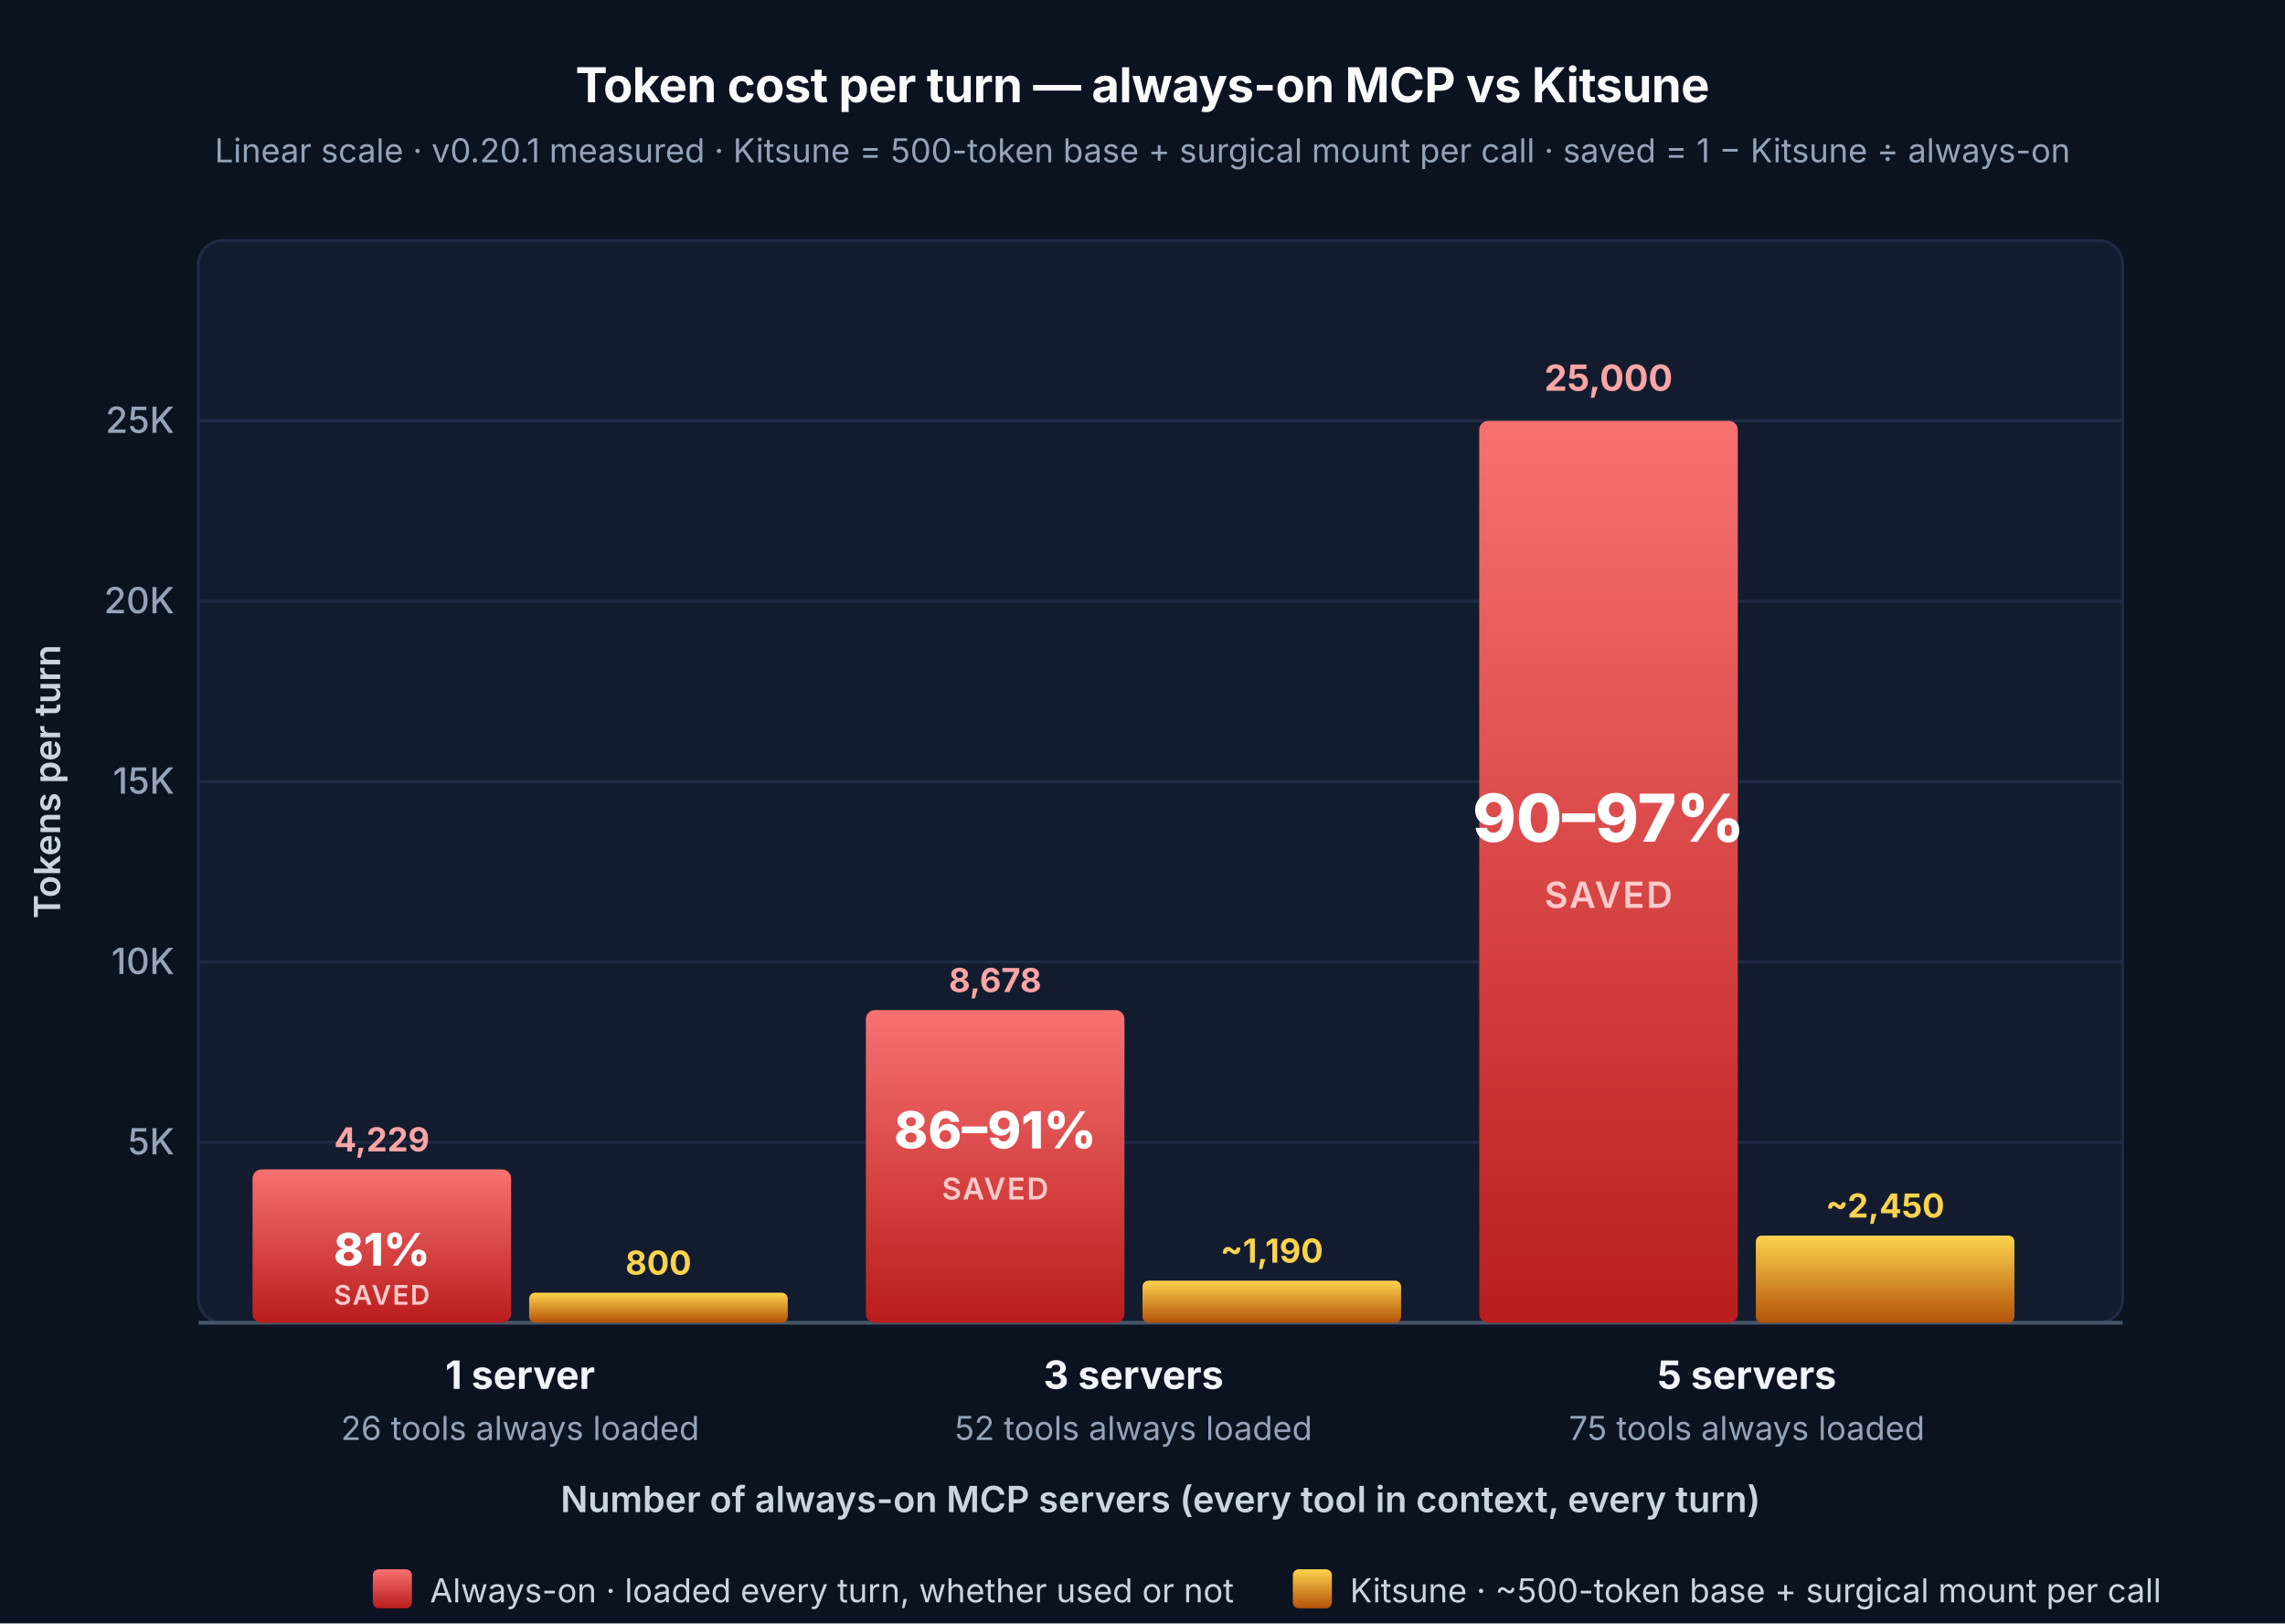
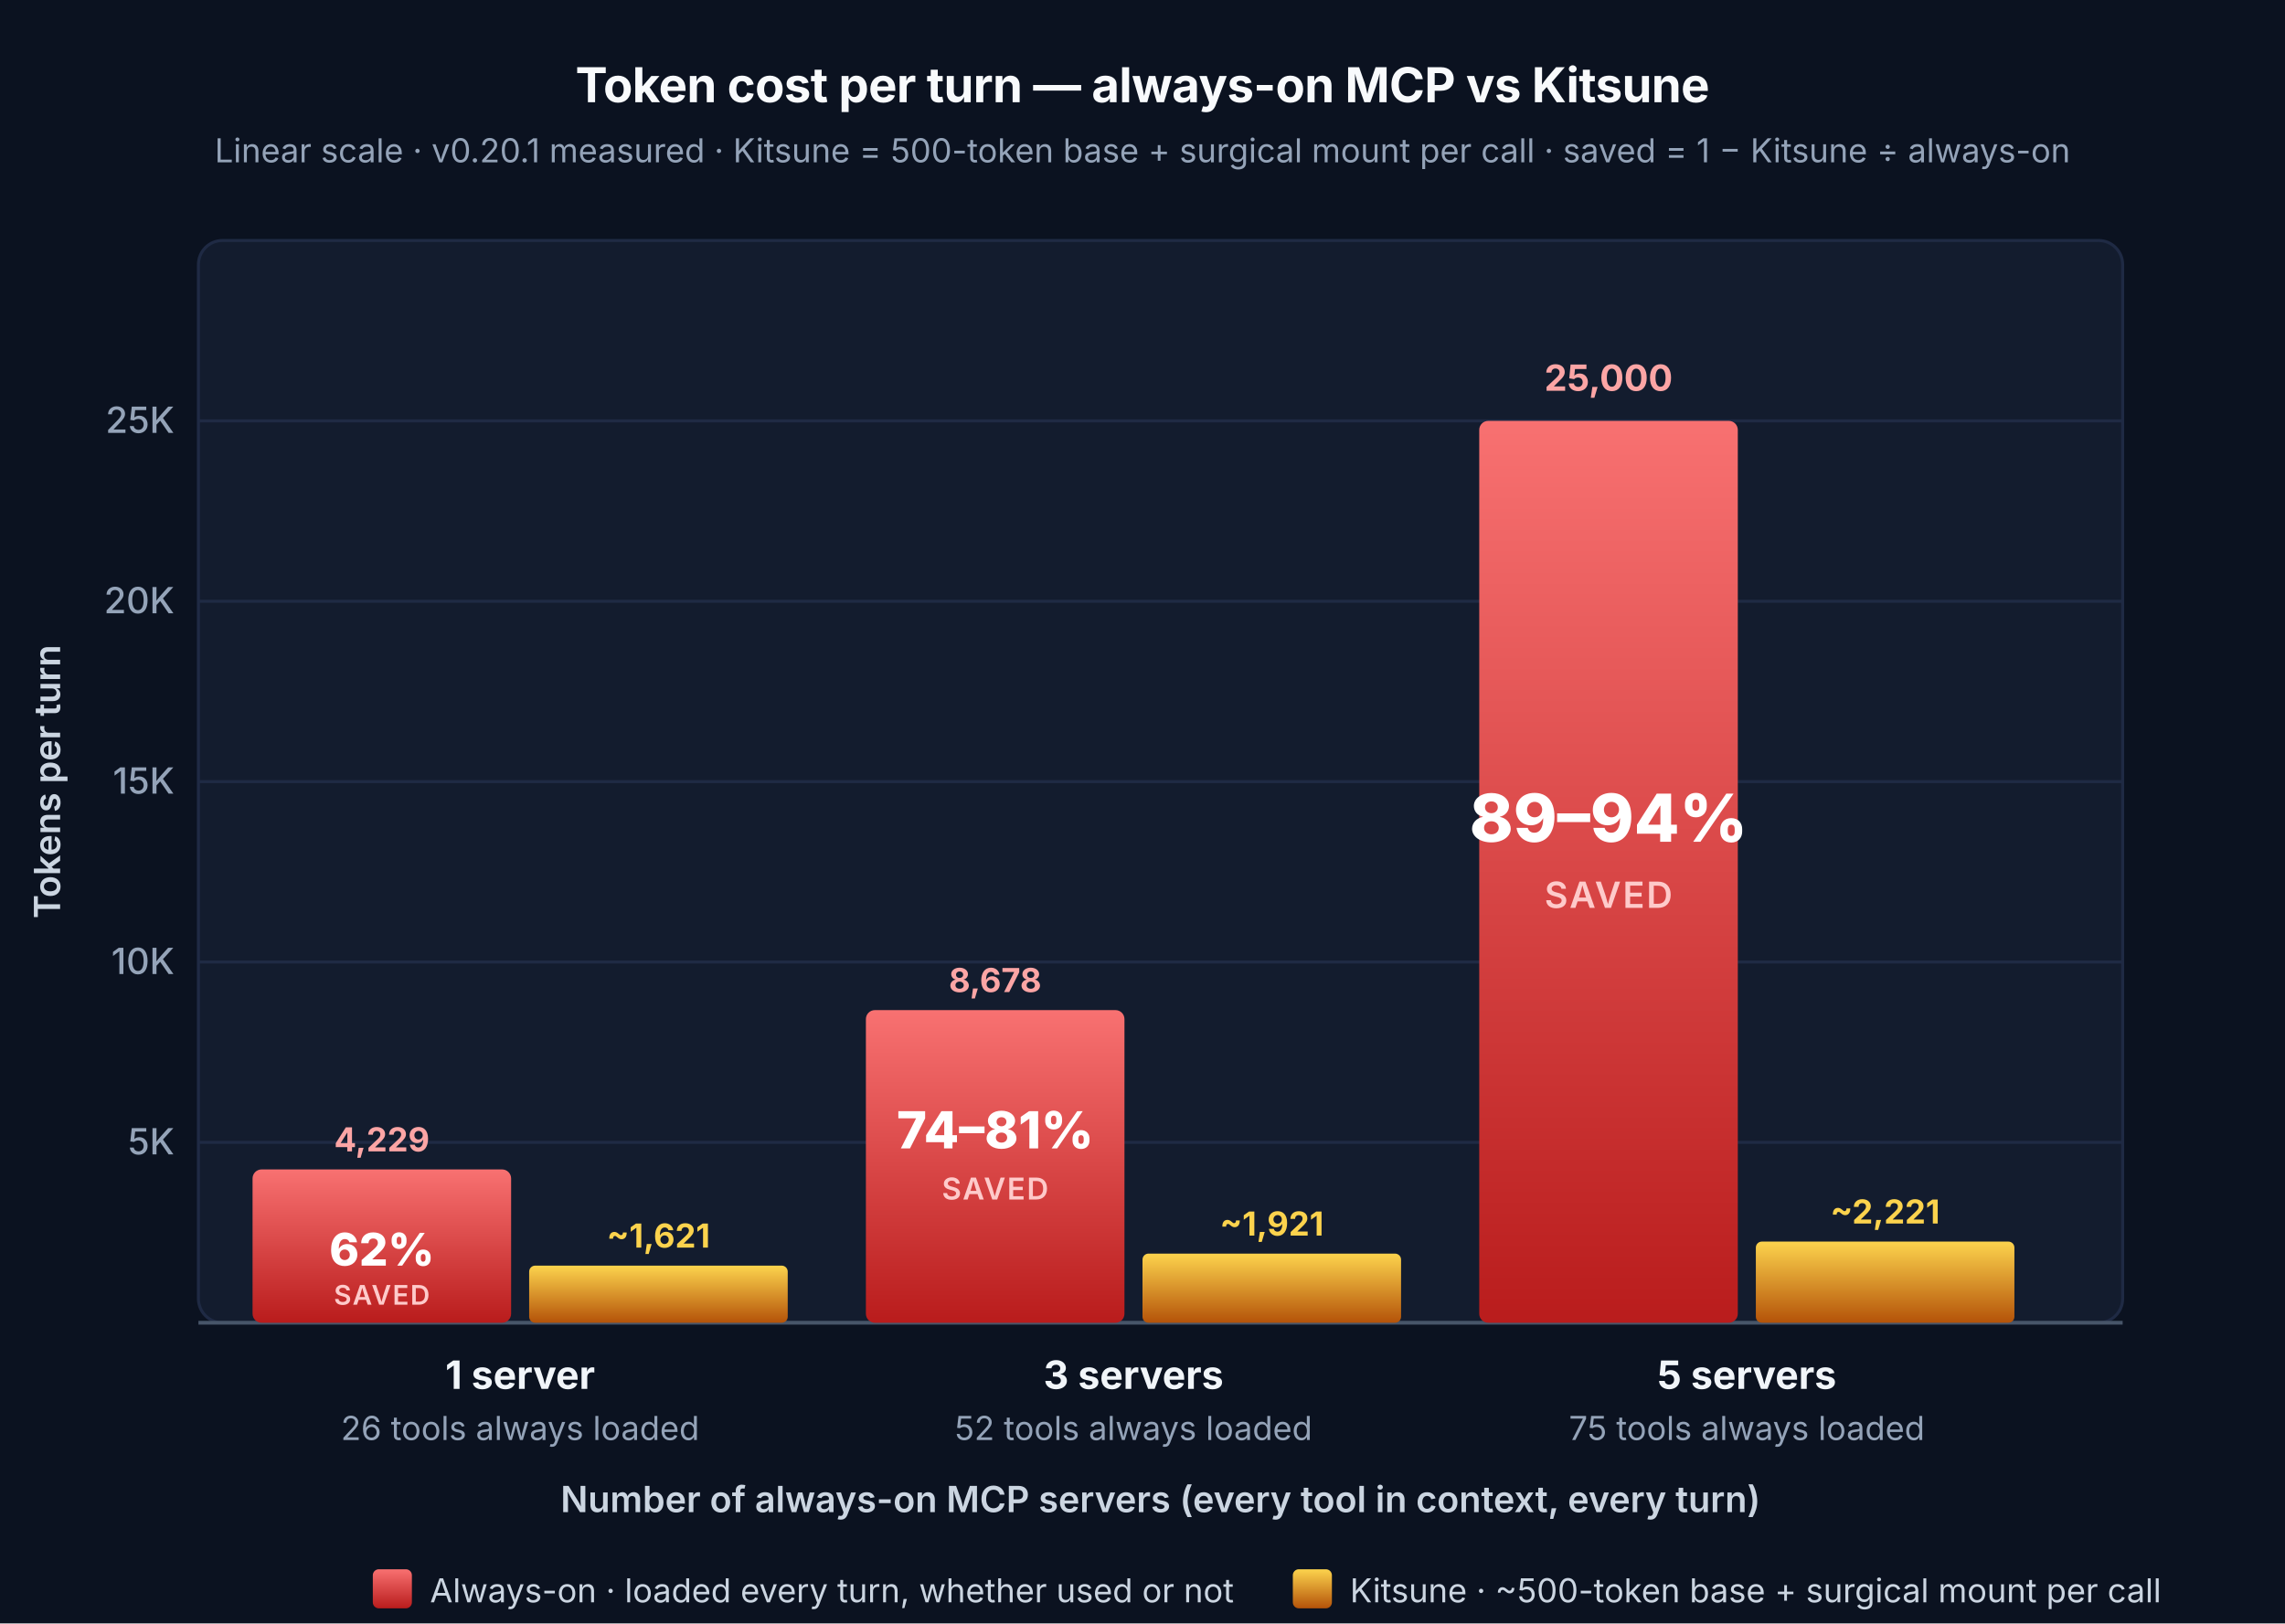
<svg xmlns="http://www.w3.org/2000/svg" width="760" height="540" viewBox="0 0 760 540" font-family="-apple-system,BlinkMacSystemFont,'Segoe UI Variable','Segoe UI',system-ui,Inter,Roboto,Helvetica,Arial,sans-serif" role="img" aria-labelledby="costTitle costDesc">
  <defs>
    <linearGradient id="gRed" x1="0" y1="0" x2="0" y2="1">
      <stop offset="0%" stop-color="#f87171" />
      <stop offset="100%" stop-color="#b91c1c" />
    </linearGradient>
    <linearGradient id="gAmber" x1="0" y1="0" x2="0" y2="1">
      <stop offset="0%" stop-color="#fcd34d" />
      <stop offset="100%" stop-color="#b45309" />
    </linearGradient>
    <style>
      .bg        { fill: #0b1220 }
      .chartbg   { fill: #131c2e; stroke: #1f2a44; stroke-width: 1 }
      .gridline  { stroke: #1f2a44; stroke-width: 1 }
      .baseline  { stroke: #475569; stroke-width: 1.25 }
      .axlabel   { fill: #94a3b8; font-weight: 500 }
      .axtitle   { fill: #cbd5e1; font-weight: 600 }
      .title     { fill: #f8fafc; letter-spacing: -0.01em }
      .sub       { fill: #94a3b8 }
      .grouplbl  { fill: #f1f5f9; font-weight: 700 }
      .groupsub  { fill: #94a3b8 }
      .vallabel-r{ fill: #fca5a5; font-weight: 700 }
      .vallabel-a{ fill: #fcd34d; font-weight: 700 }
      .savings-l { fill: #ffffff; font-weight: 800 }
      .savings-s { fill: #fecaca; font-weight: 600; letter-spacing: 0.05em }
      .legendlbl { fill: #cbd5e1 }
    </style>
  </defs>
  <rect width="760" height="540" class="bg" />
  <text x="380" y="34" text-anchor="middle" class="title" font-size="16" font-weight="700">
    Token cost per turn — always-on MCP vs Kitsune
  </text>
  <text x="380" y="54" text-anchor="middle" class="sub" font-size="11">
    Linear scale  ·  v0.20.1 measured  ·  Kitsune = 500-token base + surgical mount per call  ·  saved = 1 − Kitsune ÷ always-on
  </text>
  <rect x="66" y="80" width="640" height="360" rx="8" class="chartbg" />
  <g class="gridline">
    <line x1="66" y1="380" x2="706" y2="380" />
    <line x1="66" y1="320" x2="706" y2="320" />
    <line x1="66" y1="260" x2="706" y2="260" />
    <line x1="66" y1="200" x2="706" y2="200" />
    <line x1="66" y1="140" x2="706" y2="140" />
  </g>
  <g class="axlabel" font-size="12" text-anchor="end">
    <text x="58" y="384">5K</text>
    <text x="58" y="324">10K</text>
    <text x="58" y="264">15K</text>
    <text x="58" y="204">20K</text>
    <text x="58" y="144">25K</text>
  </g>
  <text transform="translate(20, 260) rotate(-90)" text-anchor="middle" class="axtitle" font-size="12">Tokens per turn</text>
  <line x1="66" y1="440" x2="706" y2="440" class="baseline" />
  <text x="127" y="383" text-anchor="middle" class="vallabel-r" font-size="11">4,229</text>
  <rect x="84" y="389" width="86" height="51" fill="url(#gRed)" rx="3" />
-   <text x="127" y="421" text-anchor="middle" class="savings-l" font-size="15">81%</text>
+   <text x="127" y="421" text-anchor="middle" class="savings-l" font-size="15">62%</text>
  <text x="127" y="434" text-anchor="middle" class="savings-s" font-size="9">SAVED</text>
-   <text x="219" y="424" text-anchor="middle" class="vallabel-a" font-size="11">800</text>
-   <rect x="176" y="430" width="86" height="10" fill="url(#gAmber)" rx="2" />
+   <text x="219" y="415" text-anchor="middle" class="vallabel-a" font-size="11">~1,621</text>
+   <rect x="176" y="421" width="86" height="19" fill="url(#gAmber)" rx="2" />
  <text x="173" y="462" text-anchor="middle" class="grouplbl" font-size="13">1 server</text>
  <text x="173" y="479" text-anchor="middle" class="groupsub" font-size="11">26 tools always loaded</text>
  <text x="331" y="330" text-anchor="middle" class="vallabel-r" font-size="11">8,678</text>
  <rect x="288" y="336" width="86" height="104" fill="url(#gRed)" rx="3" />
-   <text x="331" y="382" text-anchor="middle" class="savings-l" font-size="17">86–91%</text>
+   <text x="331" y="382" text-anchor="middle" class="savings-l" font-size="17">74–81%</text>
  <text x="331" y="399" text-anchor="middle" class="savings-s" font-size="10">SAVED</text>
-   <text x="423" y="420" text-anchor="middle" class="vallabel-a" font-size="11">~1,190</text>
-   <rect x="380" y="426" width="86" height="14" fill="url(#gAmber)" rx="2" />
+   <text x="423" y="411" text-anchor="middle" class="vallabel-a" font-size="11">~1,921</text>
+   <rect x="380" y="417" width="86" height="23" fill="url(#gAmber)" rx="2" />
  <text x="377" y="462" text-anchor="middle" class="grouplbl" font-size="13">3 servers</text>
  <text x="377" y="479" text-anchor="middle" class="groupsub" font-size="11">52 tools always loaded</text>
  <text x="535" y="130" text-anchor="middle" class="vallabel-r" font-size="12" font-weight="700">25,000</text>
  <rect x="492" y="140" width="86" height="300" fill="url(#gRed)" rx="3" />
-   <text x="535" y="280" text-anchor="middle" class="savings-l" font-size="22">90–97%</text>
+   <text x="535" y="280" text-anchor="middle" class="savings-l" font-size="22">89–94%</text>
  <text x="535" y="302" text-anchor="middle" class="savings-s" font-size="12">SAVED</text>
-   <text x="627" y="405" text-anchor="middle" class="vallabel-a" font-size="11">~2,450</text>
-   <rect x="584" y="411" width="86" height="29" fill="url(#gAmber)" rx="2" />
+   <text x="627" y="407" text-anchor="middle" class="vallabel-a" font-size="11">~2,221</text>
+   <rect x="584" y="413" width="86" height="27" fill="url(#gAmber)" rx="2" />
  <text x="581" y="462" text-anchor="middle" class="grouplbl" font-size="13">5 servers</text>
  <text x="581" y="479" text-anchor="middle" class="groupsub" font-size="11">75 tools always loaded</text>
  <text x="386" y="503" text-anchor="middle" class="axtitle" font-size="12">
    Number of always-on MCP servers  (every tool in context, every turn)
  </text>
  <g>
    <rect x="124" y="522" width="13" height="13" rx="2" fill="url(#gRed)" />
    <text x="143" y="533" class="legendlbl" font-size="11">
      Always-on  ·  loaded every turn, whether used or not
    </text>
    <rect x="430" y="522" width="13" height="13" rx="2" fill="url(#gAmber)" />
    <text x="449" y="533" class="legendlbl" font-size="11">
      Kitsune  ·  ~500-token base + surgical mount per call
    </text>
  </g>
</svg>
